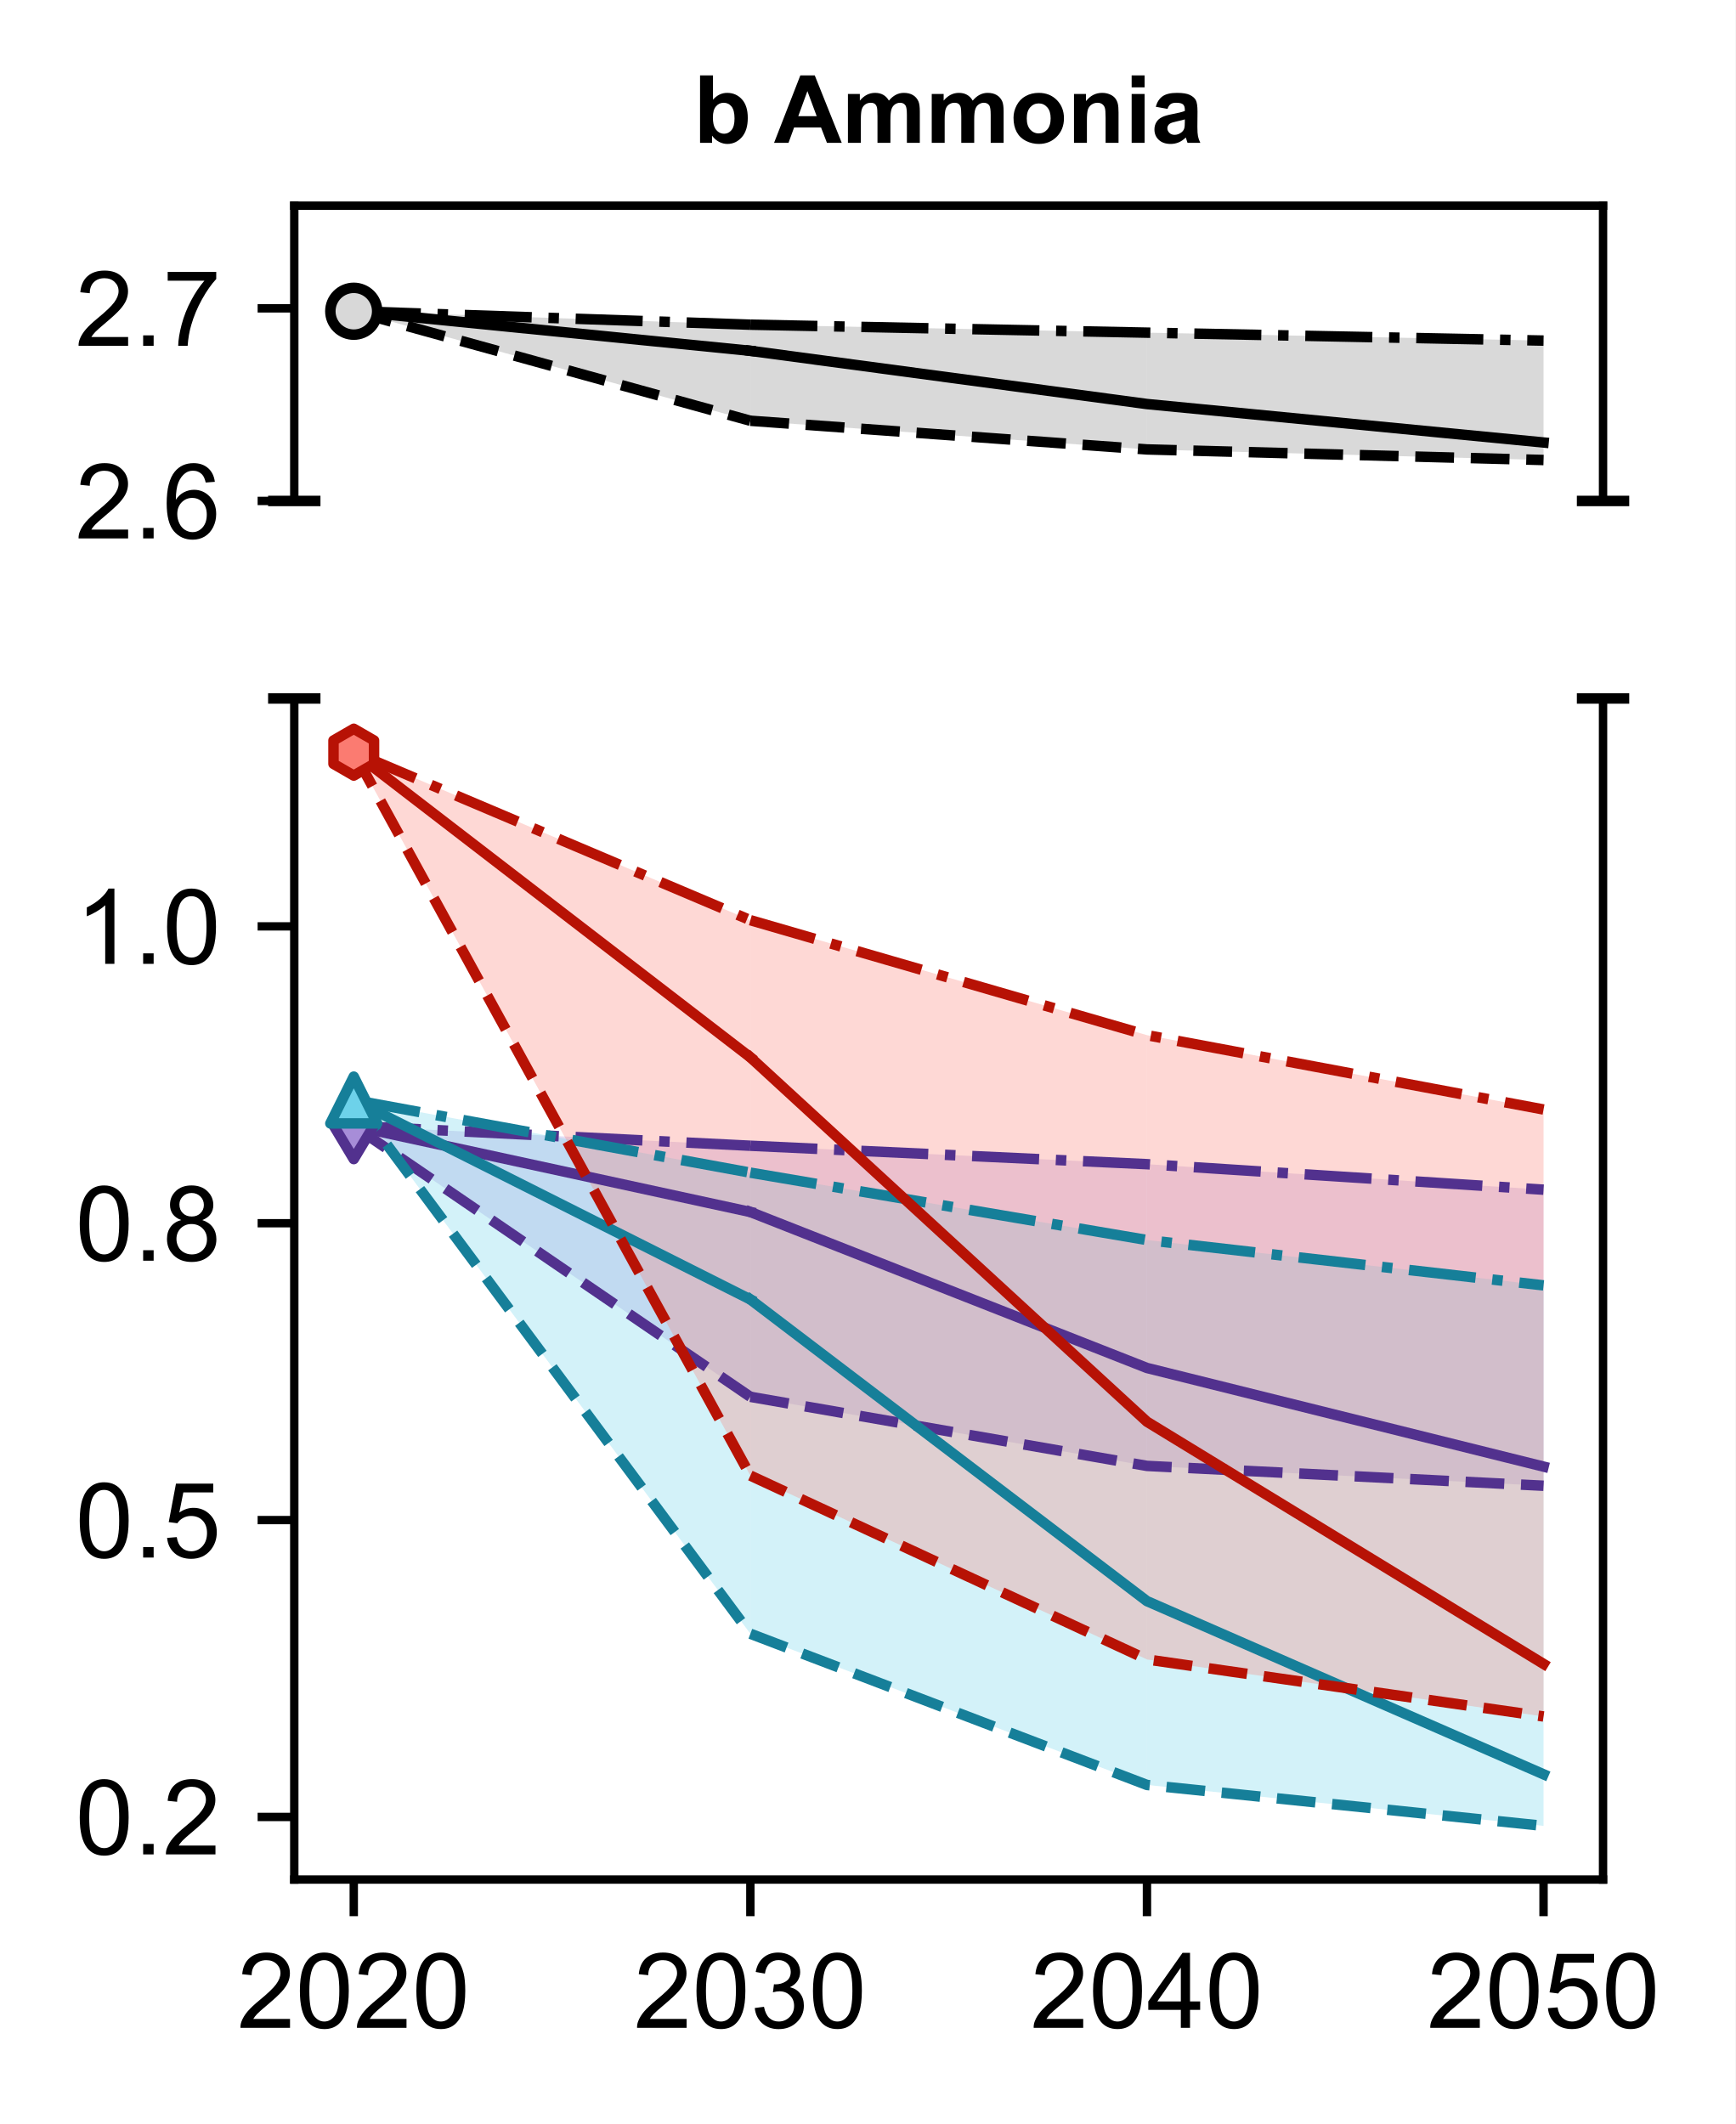
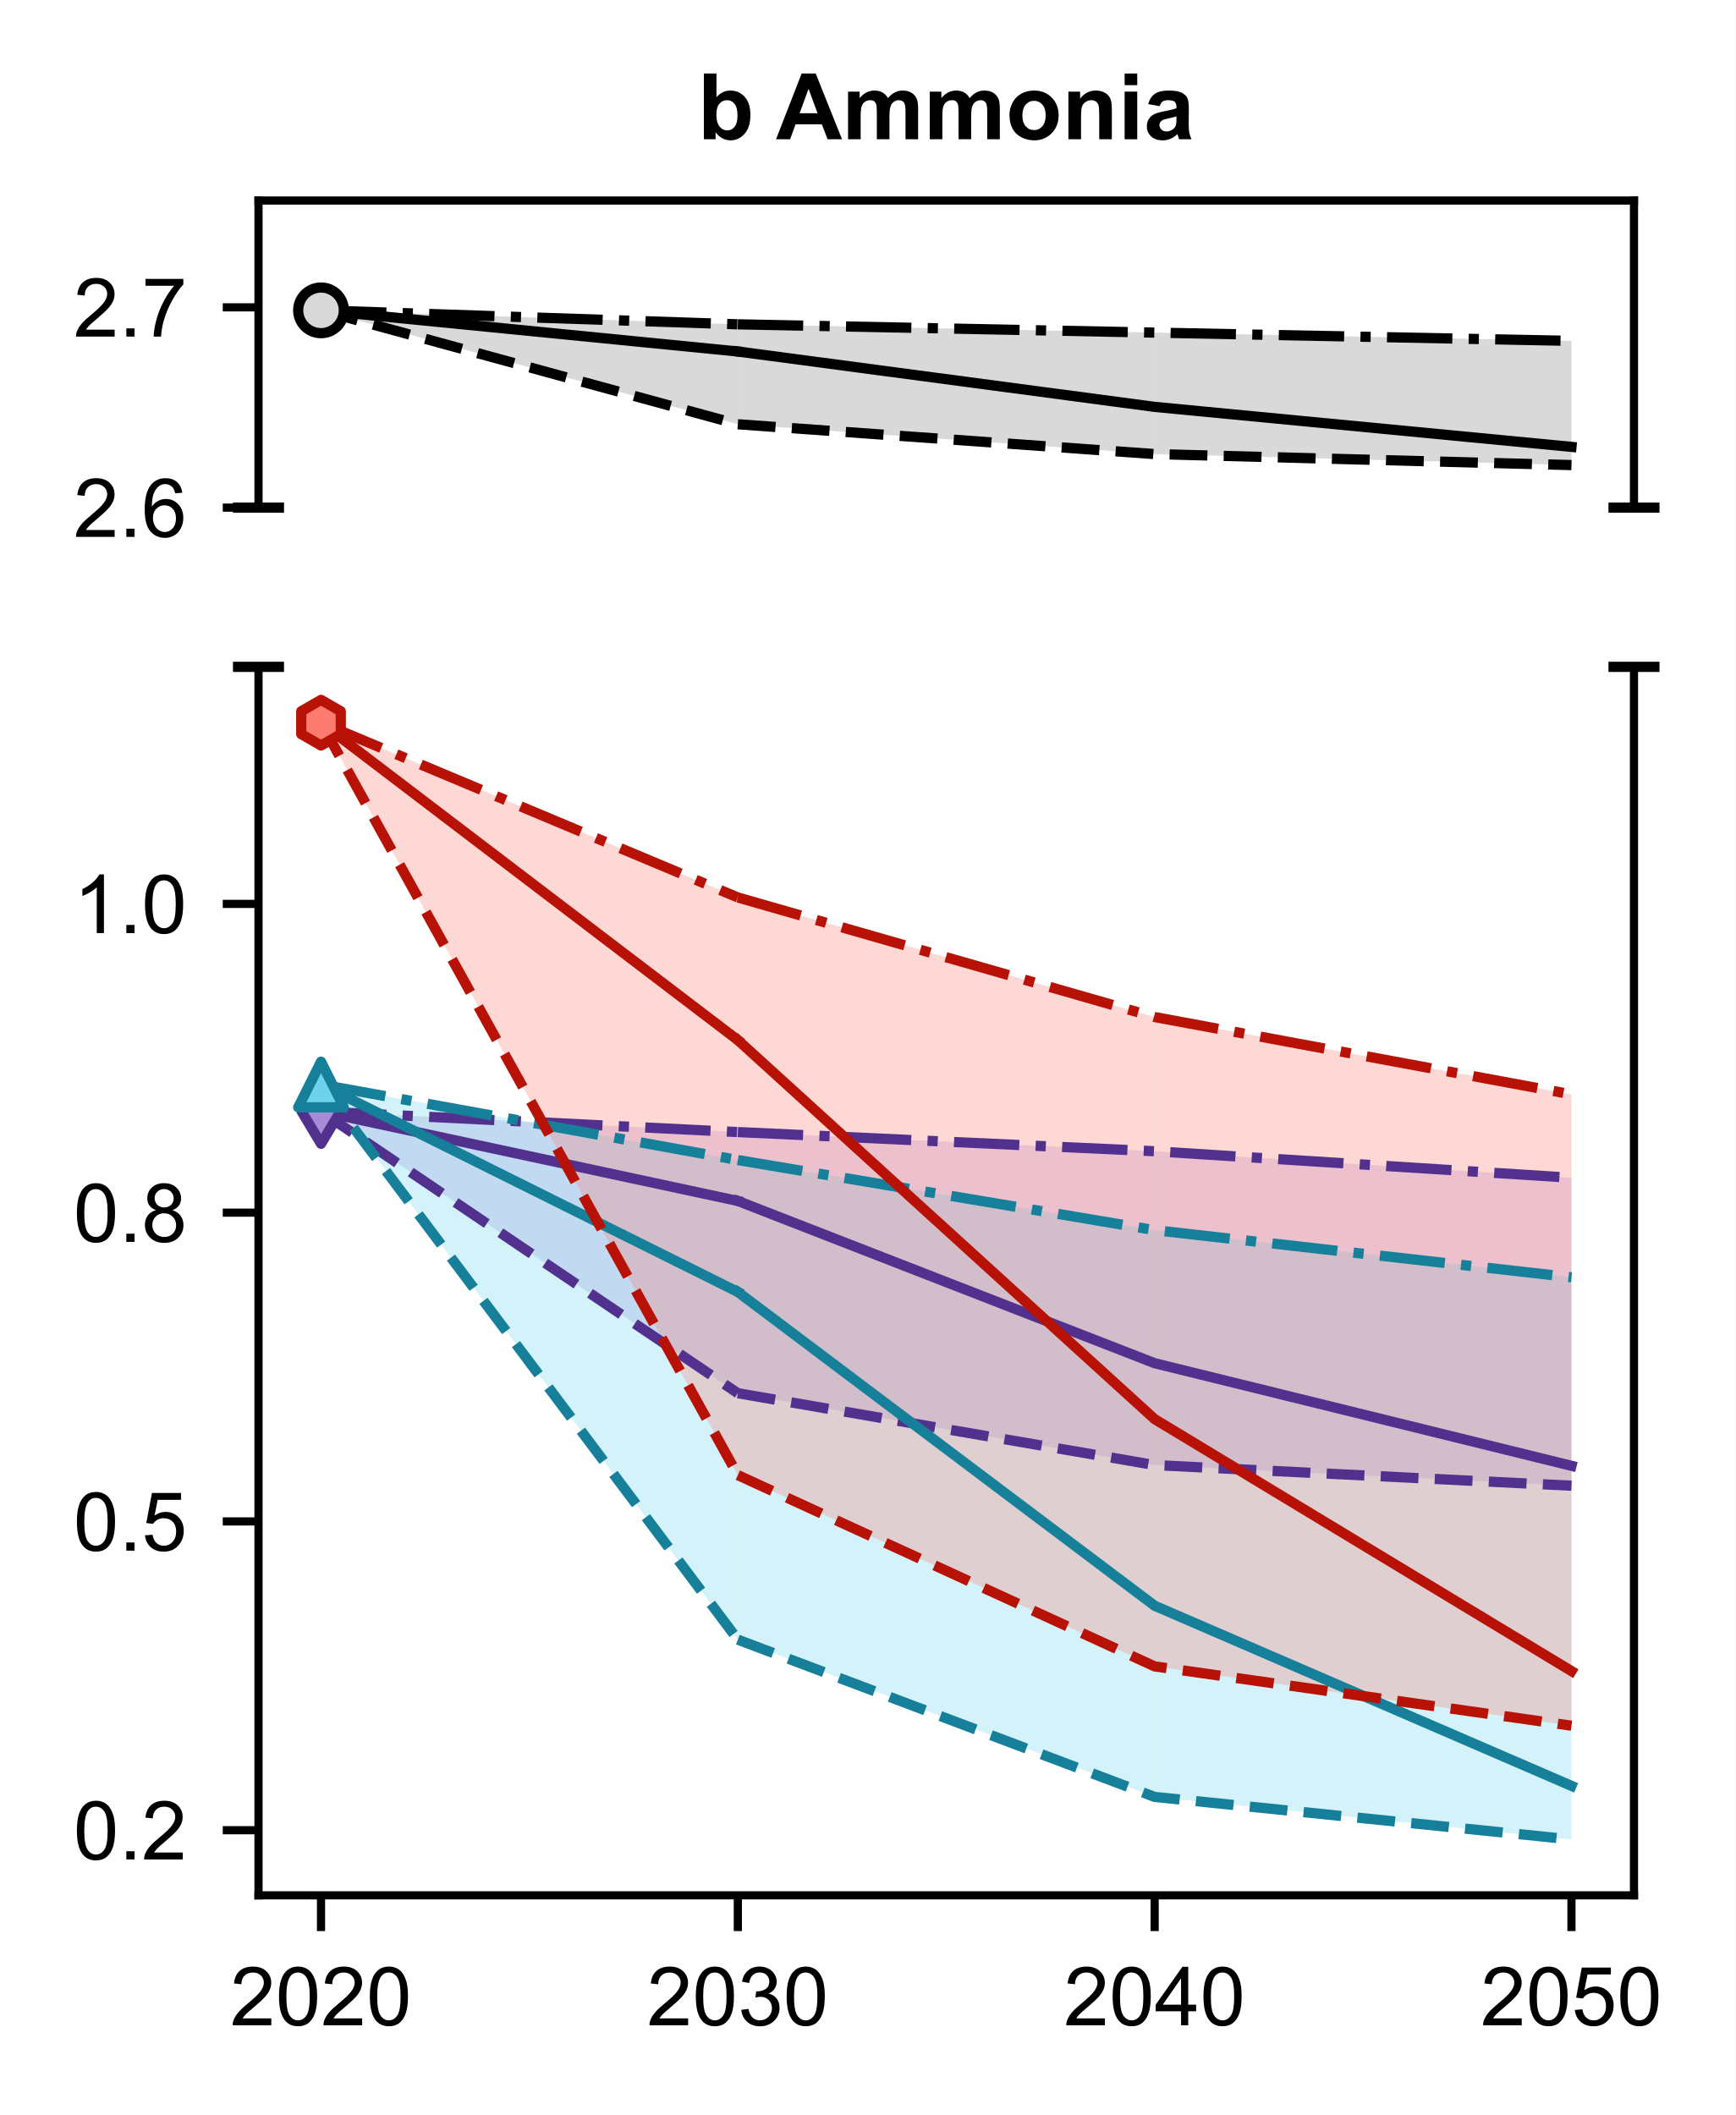
- <svg xmlns="http://www.w3.org/2000/svg" xmlns:xlink="http://www.w3.org/1999/xlink" width="165.712pt" height="202.847pt" viewBox="0 0 165.712 202.847" version="1.1">
+ <svg xmlns="http://www.w3.org/2000/svg" xmlns:xlink="http://www.w3.org/1999/xlink" width="170.023pt" height="207.167pt" viewBox="0 0 170.023 207.167" version="1.1">
  <defs>
    <style type="text/css">*{stroke-linejoin: round; stroke-linecap: butt}</style>
  </defs>
  <g id="figure_1">
    <g id="patch_1">
-       <path d="M -0 202.847  L 165.712 202.847  L 165.712 0  L -0 0  z " style="fill: #ffffff" />
+       <path d="M 0 207.167  L 170.023 207.167  L 170.023 0  L 0 0  z " style="fill: #ffffff" />
    </g>
    <g id="axes_1">
      <g id="patch_2">
-         <path d="M 28.1 47.841  L 153.071 47.841  L 153.071 19.642  L 28.1 19.642  z " style="fill: #ffffff" />
+         <path d="M 25.32 49.725  L 160.05 49.725  L 160.05 19.642  L 25.32 19.642  z " style="fill: #ffffff" />
      </g>
      <g id="patch_3">
-         <path d="M 33.78 29.725  L 71.65 40.184  L 71.65 31.008  z " clip-path="url(#p045607c7cb)" style="fill: #808080; opacity: 0.3" />
+         <path d="M 31.444 30.399  L 72.271 41.557  L 72.271 31.768  z " clip-path="url(#pe12cda9673)" style="fill: #808080; opacity: 0.3" />
      </g>
      <g id="patch_4">
-         <path d="M 71.65 40.184  L 109.52 42.921  L 109.52 31.769  L 71.65 31.008  z " clip-path="url(#p045607c7cb)" style="fill: #808080; opacity: 0.3" />
+         <path d="M 72.271 41.557  L 113.098 44.477  L 113.098 32.58  L 72.271 31.768  z " clip-path="url(#pe12cda9673)" style="fill: #808080; opacity: 0.3" />
      </g>
      <g id="patch_5">
-         <path d="M 109.52 42.921  L 147.39 43.932  L 147.39 32.527  L 109.52 31.769  z " clip-path="url(#p045607c7cb)" style="fill: #808080; opacity: 0.3" />
+         <path d="M 113.098 44.477  L 153.926 45.555  L 153.926 33.388  L 113.098 32.58  z " clip-path="url(#pe12cda9673)" style="fill: #808080; opacity: 0.3" />
      </g>
      <g id="line2d_1">
-         <path d="M 33.78 29.725  L 71.65 33.504  " clip-path="url(#p045607c7cb)" style="fill: none; stroke: #000000; stroke-linecap: square" />
+         <path d="M 31.444 30.399  L 72.271 34.43  " clip-path="url(#pe12cda9673)" style="fill: none; stroke: #000000; stroke-linecap: square" />
      </g>
      <g id="line2d_2">
-         <path d="M 71.65 33.504  L 109.52 38.587  L 147.39 42.26  " clip-path="url(#p045607c7cb)" style="fill: none; stroke: #000000; stroke-linecap: square" />
+         <path d="M 72.271 34.43  L 113.098 39.854  L 153.926 43.772  " clip-path="url(#pe12cda9673)" style="fill: none; stroke: #000000; stroke-linecap: square" />
      </g>
      <g id="line2d_3">
-         <path d="M 33.78 29.725  L 71.65 40.184  " clip-path="url(#p045607c7cb)" style="fill: none; stroke-dasharray: 3.7,1.6; stroke-dashoffset: 0; stroke: #000000" />
+         <path d="M 31.444 30.399  L 72.271 41.557  " clip-path="url(#pe12cda9673)" style="fill: none; stroke-dasharray: 3.7,1.6; stroke-dashoffset: 0; stroke: #000000" />
      </g>
      <g id="line2d_4">
-         <path d="M 71.65 40.184  L 109.52 42.921  L 147.39 43.932  " clip-path="url(#p045607c7cb)" style="fill: none; stroke-dasharray: 3.7,1.6; stroke-dashoffset: 0; stroke: #000000" />
+         <path d="M 72.271 41.557  L 113.098 44.477  L 153.926 45.555  " clip-path="url(#pe12cda9673)" style="fill: none; stroke-dasharray: 3.7,1.6; stroke-dashoffset: 0; stroke: #000000" />
      </g>
      <g id="line2d_5">
-         <path d="M 33.78 29.725  L 71.65 31.008  " clip-path="url(#p045607c7cb)" style="fill: none; stroke-dasharray: 6.4,1.6,1,1.6; stroke-dashoffset: 0; stroke: #000000" />
+         <path d="M 31.444 30.399  L 72.271 31.768  " clip-path="url(#pe12cda9673)" style="fill: none; stroke-dasharray: 6.4,1.6,1,1.6; stroke-dashoffset: 0; stroke: #000000" />
      </g>
      <g id="line2d_6">
-         <path d="M 71.65 31.008  L 109.52 31.769  L 147.39 32.527  " clip-path="url(#p045607c7cb)" style="fill: none; stroke-dasharray: 6.4,1.6,1,1.6; stroke-dashoffset: 0; stroke: #000000" />
+         <path d="M 72.271 31.768  L 113.098 32.58  L 153.926 33.388  " clip-path="url(#pe12cda9673)" style="fill: none; stroke-dasharray: 6.4,1.6,1,1.6; stroke-dashoffset: 0; stroke: #000000" />
      </g>
      <g id="matplotlib.axis_1">
        <g id="xtick_1" />
        <g id="xtick_2" />
        <g id="xtick_3" />
        <g id="xtick_4" />
      </g>
      <g id="matplotlib.axis_2">
        <g id="ytick_1">
          <g id="line2d_7">
            <defs>
-               <path id="m4487a059a5" d="M 0 0  L -3.5 0  " style="stroke: #000000; stroke-width: 0.8" />
+               <path id="m5ddba8eadb" d="M 0 0  L -3.5 0  " style="stroke: #000000; stroke-width: 0.8" />
            </defs>
            <g>
-               <use xlink:href="#m4487a059a5" x="28.1" y="47.841" style="stroke: #000000; stroke-width: 0.8" />
+               <use xlink:href="#m5ddba8eadb" x="25.32" y="49.725" style="stroke: #000000; stroke-width: 0.8" />
            </g>
          </g>
          <g id="text_1">
-             <g transform="translate(7.2 51.41964) scale(0.1 -0.1)">
+             <g transform="translate(7.2 52.58833) scale(0.08 -0.08)">
              <defs>
                <path id="ArialMT-32" d="M 3222 541  L 3222 0  L 194 0  Q 188 203 259 391  Q 375 700 629 1000  Q 884 1300 1366 1694  Q 2113 2306 2375 2664  Q 2638 3022 2638 3341  Q 2638 3675 2398 3904  Q 2159 4134 1775 4134  Q 1369 4134 1125 3890  Q 881 3647 878 3216  L 300 3275  Q 359 3922 746 4261  Q 1134 4600 1788 4600  Q 2447 4600 2831 4234  Q 3216 3869 3216 3328  Q 3216 3053 3103 2787  Q 2991 2522 2730 2228  Q 2469 1934 1863 1422  Q 1356 997 1212 845  Q 1069 694 975 541  L 3222 541  z " transform="scale(0.015625)" />
                <path id="ArialMT-2e" d="M 581 0  L 581 641  L 1222 641  L 1222 0  L 581 0  z " transform="scale(0.015625)" />
                <path id="ArialMT-36" d="M 3184 3459  L 2625 3416  Q 2550 3747 2413 3897  Q 2184 4138 1850 4138  Q 1581 4138 1378 3988  Q 1113 3794 959 3422  Q 806 3050 800 2363  Q 1003 2672 1297 2822  Q 1591 2972 1913 2972  Q 2475 2972 2870 2558  Q 3266 2144 3266 1488  Q 3266 1056 3080 686  Q 2894 316 2569 119  Q 2244 -78 1831 -78  Q 1128 -78 684 439  Q 241 956 241 2144  Q 241 3472 731 4075  Q 1159 4600 1884 4600  Q 2425 4600 2770 4297  Q 3116 3994 3184 3459  z M 888 1484  Q 888 1194 1011 928  Q 1134 663 1356 523  Q 1578 384 1822 384  Q 2178 384 2434 671  Q 2691 959 2691 1453  Q 2691 1928 2437 2201  Q 2184 2475 1800 2475  Q 1419 2475 1153 2201  Q 888 1928 888 1484  z " transform="scale(0.015625)" />
              </defs>
              <use xlink:href="#ArialMT-32" />
              <use xlink:href="#ArialMT-2e" x="55.615" />
              <use xlink:href="#ArialMT-36" x="83.398" />
            </g>
          </g>
        </g>
        <g id="ytick_2">
          <g id="line2d_8">
            <g>
-               <use xlink:href="#m4487a059a5" x="28.1" y="29.45" style="stroke: #000000; stroke-width: 0.8" />
+               <use xlink:href="#m5ddba8eadb" x="25.32" y="30.106" style="stroke: #000000; stroke-width: 0.8" />
            </g>
          </g>
          <g id="text_2">
-             <g transform="translate(7.2 33.02918) scale(0.1 -0.1)">
+             <g transform="translate(7.2 32.96887) scale(0.08 -0.08)">
              <defs>
                <path id="ArialMT-37" d="M 303 3981  L 303 4522  L 3269 4522  L 3269 4084  Q 2831 3619 2401 2847  Q 1972 2075 1738 1259  Q 1569 684 1522 0  L 944 0  Q 953 541 1156 1306  Q 1359 2072 1739 2783  Q 2119 3494 2547 3981  L 303 3981  z " transform="scale(0.015625)" />
              </defs>
              <use xlink:href="#ArialMT-32" />
              <use xlink:href="#ArialMT-2e" x="55.615" />
              <use xlink:href="#ArialMT-37" x="83.398" />
            </g>
          </g>
        </g>
      </g>
      <g id="PathCollection_1">
        <defs>
-           <path id="m530a1cfcfd" d="M 0 2.236  C 0.593 2.236 1.162 2 1.581 1.581  C 2 1.162 2.236 0.593 2.236 0  C 2.236 -0.593 2 -1.162 1.581 -1.581  C 1.162 -2 0.593 -2.236 0 -2.236  C -0.593 -2.236 -1.162 -2 -1.581 -1.581  C -2 -1.162 -2.236 -0.593 -2.236 0  C -2.236 0.593 -2 1.162 -1.581 1.581  C -1.162 2 -0.593 2.236 0 2.236  z " style="stroke: #000000" />
+           <path id="m670838a744" d="M 0 2.236  C 0.593 2.236 1.162 2 1.581 1.581  C 2 1.162 2.236 0.593 2.236 0  C 2.236 -0.593 2 -1.162 1.581 -1.581  C 1.162 -2 0.593 -2.236 0 -2.236  C -0.593 -2.236 -1.162 -2 -1.581 -1.581  C -2 -1.162 -2.236 -0.593 -2.236 0  C -2.236 0.593 -2 1.162 -1.581 1.581  C -1.162 2 -0.593 2.236 0 2.236  z " style="stroke: #000000" />
        </defs>
-         <g clip-path="url(#p045607c7cb)">
-           <use xlink:href="#m530a1cfcfd" x="33.78" y="29.725" style="fill: #d8d8d8; stroke: #000000" />
+         <g clip-path="url(#pe12cda9673)">
+           <use xlink:href="#m670838a744" x="31.444" y="30.399" style="fill: #d8d8d8; stroke: #000000" />
        </g>
      </g>
      <g id="line2d_9">
        <defs>
-           <path id="m8d8739bfde" d="M -2.5 0  L 2.5 0  " style="stroke: #000000" />
+           <path id="mc327a02340" d="M -2.5 0  L 2.5 0  " style="stroke: #000000" />
        </defs>
        <g>
-           <use xlink:href="#m8d8739bfde" x="28.1" y="47.841" style="stroke: #000000" />
-           <use xlink:href="#m8d8739bfde" x="153.071" y="47.841" style="stroke: #000000" />
+           <use xlink:href="#mc327a02340" x="25.32" y="49.725" style="stroke: #000000" />
+           <use xlink:href="#mc327a02340" x="160.05" y="49.725" style="stroke: #000000" />
        </g>
      </g>
      <g id="patch_6">
-         <path d="M 28.1 47.841  L 28.1 19.642  " style="fill: none; stroke: #000000; stroke-width: 0.8; stroke-linejoin: miter; stroke-linecap: square" />
+         <path d="M 25.32 49.725  L 25.32 19.642  " style="fill: none; stroke: #000000; stroke-width: 0.8; stroke-linejoin: miter; stroke-linecap: square" />
      </g>
      <g id="patch_7">
-         <path d="M 153.071 47.841  L 153.071 19.642  " style="fill: none; stroke: #000000; stroke-width: 0.8; stroke-linejoin: miter; stroke-linecap: square" />
+         <path d="M 160.05 49.725  L 160.05 19.642  " style="fill: none; stroke: #000000; stroke-width: 0.8; stroke-linejoin: miter; stroke-linecap: square" />
      </g>
      <g id="patch_8">
-         <path d="M 28.1 19.642  L 153.071 19.642  " style="fill: none; stroke: #000000; stroke-width: 0.8; stroke-linejoin: miter; stroke-linecap: square" />
+         <path d="M 25.32 19.642  L 160.05 19.642  " style="fill: none; stroke: #000000; stroke-width: 0.8; stroke-linejoin: miter; stroke-linecap: square" />
      </g>
      <g id="text_3">
-         <g transform="translate(66.2531 13.64203) scale(0.09 -0.09)">
+         <g transform="translate(68.35252 13.64203) scale(0.09 -0.09)">
          <defs>
            <path id="Arial-BoldMT-62" d="M 422 0  L 422 4581  L 1300 4581  L 1300 2931  Q 1706 3394 2263 3394  Q 2869 3394 3266 2955  Q 3663 2516 3663 1694  Q 3663 844 3258 384  Q 2853 -75 2275 -75  Q 1991 -75 1714 67  Q 1438 209 1238 488  L 1238 0  L 422 0  z M 1294 1731  Q 1294 1216 1456 969  Q 1684 619 2063 619  Q 2353 619 2558 867  Q 2763 1116 2763 1650  Q 2763 2219 2556 2470  Q 2350 2722 2028 2722  Q 1713 2722 1503 2476  Q 1294 2231 1294 1731  z " transform="scale(0.015625)" />
            <path id="Arial-BoldMT-20" transform="scale(0.015625)" />
            <path id="Arial-BoldMT-41" d="M 4597 0  L 3591 0  L 3191 1041  L 1359 1041  L 981 0  L 0 0  L 1784 4581  L 2763 4581  L 4597 0  z M 2894 1813  L 2263 3513  L 1644 1813  L 2894 1813  z " transform="scale(0.015625)" />
            <path id="Arial-BoldMT-6d" d="M 394 3319  L 1203 3319  L 1203 2866  Q 1638 3394 2238 3394  Q 2556 3394 2790 3262  Q 3025 3131 3175 2866  Q 3394 3131 3647 3262  Q 3900 3394 4188 3394  Q 4553 3394 4806 3245  Q 5059 3097 5184 2809  Q 5275 2597 5275 2122  L 5275 0  L 4397 0  L 4397 1897  Q 4397 2391 4306 2534  Q 4184 2722 3931 2722  Q 3747 2722 3584 2609  Q 3422 2497 3350 2280  Q 3278 2063 3278 1594  L 3278 0  L 2400 0  L 2400 1819  Q 2400 2303 2353 2443  Q 2306 2584 2207 2653  Q 2109 2722 1941 2722  Q 1738 2722 1575 2612  Q 1413 2503 1342 2297  Q 1272 2091 1272 1613  L 1272 0  L 394 0  L 394 3319  z " transform="scale(0.015625)" />
            <path id="Arial-BoldMT-6f" d="M 256 1706  Q 256 2144 472 2553  Q 688 2963 1083 3178  Q 1478 3394 1966 3394  Q 2719 3394 3200 2905  Q 3681 2416 3681 1669  Q 3681 916 3195 420  Q 2709 -75 1972 -75  Q 1516 -75 1102 131  Q 688 338 472 736  Q 256 1134 256 1706  z M 1156 1659  Q 1156 1166 1390 903  Q 1625 641 1969 641  Q 2313 641 2545 903  Q 2778 1166 2778 1666  Q 2778 2153 2545 2415  Q 2313 2678 1969 2678  Q 1625 2678 1390 2415  Q 1156 2153 1156 1659  z " transform="scale(0.015625)" />
            <path id="Arial-BoldMT-6e" d="M 3478 0  L 2600 0  L 2600 1694  Q 2600 2231 2544 2389  Q 2488 2547 2361 2634  Q 2234 2722 2056 2722  Q 1828 2722 1647 2597  Q 1466 2472 1398 2265  Q 1331 2059 1331 1503  L 1331 0  L 453 0  L 453 3319  L 1269 3319  L 1269 2831  Q 1703 3394 2363 3394  Q 2653 3394 2893 3289  Q 3134 3184 3257 3021  Q 3381 2859 3429 2653  Q 3478 2447 3478 2063  L 3478 0  z " transform="scale(0.015625)" />
            <path id="Arial-BoldMT-69" d="M 459 3769  L 459 4581  L 1338 4581  L 1338 3769  L 459 3769  z M 459 0  L 459 3319  L 1338 3319  L 1338 0  L 459 0  z " transform="scale(0.015625)" />
            <path id="Arial-BoldMT-61" d="M 1116 2306  L 319 2450  Q 453 2931 781 3162  Q 1109 3394 1756 3394  Q 2344 3394 2631 3255  Q 2919 3116 3036 2902  Q 3153 2688 3153 2116  L 3144 1091  Q 3144 653 3186 445  Q 3228 238 3344 0  L 2475 0  Q 2441 88 2391 259  Q 2369 338 2359 363  Q 2134 144 1878 34  Q 1622 -75 1331 -75  Q 819 -75 523 203  Q 228 481 228 906  Q 228 1188 362 1408  Q 497 1628 739 1745  Q 981 1863 1438 1950  Q 2053 2066 2291 2166  L 2291 2253  Q 2291 2506 2166 2614  Q 2041 2722 1694 2722  Q 1459 2722 1328 2630  Q 1197 2538 1116 2306  z M 2291 1594  Q 2122 1538 1756 1459  Q 1391 1381 1278 1306  Q 1106 1184 1106 997  Q 1106 813 1243 678  Q 1381 544 1594 544  Q 1831 544 2047 700  Q 2206 819 2256 991  Q 2291 1103 2291 1419  L 2291 1594  z " transform="scale(0.015625)" />
          </defs>
          <use xlink:href="#Arial-BoldMT-62" />
          <use xlink:href="#Arial-BoldMT-20" x="61.084" />
          <use xlink:href="#Arial-BoldMT-41" x="85.117" />
          <use xlink:href="#Arial-BoldMT-6d" x="157.334" />
          <use xlink:href="#Arial-BoldMT-6d" x="246.25" />
          <use xlink:href="#Arial-BoldMT-6f" x="335.166" />
          <use xlink:href="#Arial-BoldMT-6e" x="396.25" />
          <use xlink:href="#Arial-BoldMT-69" x="457.334" />
          <use xlink:href="#Arial-BoldMT-61" x="485.117" />
        </g>
      </g>
    </g>
    <g id="axes_2">
      <g id="patch_9">
-         <path d="M 28.1 179.502  L 153.071 179.502  L 153.071 66.707  L 28.1 66.707  z " style="fill: #ffffff" />
+         <path d="M 25.32 185.651  L 160.05 185.651  L 160.05 65.318  L 25.32 65.318  z " style="fill: #ffffff" />
      </g>
      <g id="patch_10">
-         <path d="M 33.78 107.535  L 71.65 133.4  L 71.65 109.421  z " clip-path="url(#p6003deb133)" style="fill: #a78dd8; opacity: 0.3" />
+         <path d="M 31.444 108.875  L 72.271 136.468  L 72.271 110.887  z " clip-path="url(#p024902ea13)" style="fill: #a78dd8; opacity: 0.3" />
      </g>
      <g id="patch_11">
-         <path d="M 71.65 133.4  L 109.52 139.997  L 109.52 111.182  L 71.65 109.421  z " clip-path="url(#p6003deb133)" style="fill: #a78dd8; opacity: 0.3" />
+         <path d="M 72.271 136.468  L 113.098 143.506  L 113.098 112.766  L 72.271 110.887  z " clip-path="url(#p024902ea13)" style="fill: #a78dd8; opacity: 0.3" />
      </g>
      <g id="patch_12">
-         <path d="M 109.52 139.997  L 147.39 141.892  L 147.39 113.617  L 109.52 111.182  z " clip-path="url(#p6003deb133)" style="fill: #a78dd8; opacity: 0.3" />
+         <path d="M 113.098 143.506  L 153.926 145.527  L 153.926 115.364  L 113.098 112.766  z " clip-path="url(#p024902ea13)" style="fill: #a78dd8; opacity: 0.3" />
      </g>
      <g id="patch_13">
-         <path d="M 33.78 105.055  L 71.65 156.027  L 71.65 111.991  z " clip-path="url(#p6003deb133)" style="fill: #6dd2ea; opacity: 0.3" />
+         <path d="M 31.444 106.229  L 72.271 160.607  L 72.271 113.628  z " clip-path="url(#p024902ea13)" style="fill: #6dd2ea; opacity: 0.3" />
      </g>
      <g id="patch_14">
-         <path d="M 71.65 156.027  L 109.52 170.466  L 109.52 118.426  L 71.65 111.991  z " clip-path="url(#p6003deb133)" style="fill: #6dd2ea; opacity: 0.3" />
+         <path d="M 72.271 160.607  L 113.098 176.011  L 113.098 120.494  L 72.271 113.628  z " clip-path="url(#p024902ea13)" style="fill: #6dd2ea; opacity: 0.3" />
      </g>
      <g id="patch_15">
-         <path d="M 109.52 170.466  L 147.39 174.375  L 147.39 122.757  L 109.52 118.426  z " clip-path="url(#p6003deb133)" style="fill: #6dd2ea; opacity: 0.3" />
+         <path d="M 113.098 176.011  L 153.926 180.181  L 153.926 125.114  L 113.098 120.494  z " clip-path="url(#p024902ea13)" style="fill: #6dd2ea; opacity: 0.3" />
      </g>
      <g id="patch_16">
-         <path d="M 33.78 71.834  L 71.65 140.922  L 71.65 87.881  z " clip-path="url(#p6003deb133)" style="fill: #fb7b71; opacity: 0.3" />
+         <path d="M 31.444 70.788  L 72.271 144.492  L 72.271 87.907  z " clip-path="url(#p024902ea13)" style="fill: #fb7b71; opacity: 0.3" />
      </g>
      <g id="patch_17">
-         <path d="M 71.65 140.922  L 109.52 158.481  L 109.52 98.86  L 71.65 87.881  z " clip-path="url(#p6003deb133)" style="fill: #fb7b71; opacity: 0.3" />
+         <path d="M 72.271 144.492  L 113.098 163.225  L 113.098 99.62  L 72.271 87.907  z " clip-path="url(#p024902ea13)" style="fill: #fb7b71; opacity: 0.3" />
      </g>
      <g id="patch_18">
-         <path d="M 109.52 158.481  L 147.39 163.928  L 147.39 105.959  L 109.52 98.86  z " clip-path="url(#p6003deb133)" style="fill: #fb7b71; opacity: 0.3" />
+         <path d="M 113.098 163.225  L 153.926 169.036  L 153.926 107.194  L 113.098 99.62  z " clip-path="url(#p024902ea13)" style="fill: #fb7b71; opacity: 0.3" />
      </g>
      <g id="line2d_10">
-         <path d="M 33.78 107.535  L 71.65 115.749  " clip-path="url(#p6003deb133)" style="fill: none; stroke: #52318e; stroke-linecap: square" />
+         <path d="M 31.444 108.875  L 72.271 117.637  " clip-path="url(#p024902ea13)" style="fill: none; stroke: #52318e; stroke-linecap: square" />
      </g>
      <g id="line2d_11">
-         <path d="M 71.65 115.749  L 109.52 130.645  L 147.39 140.065  " clip-path="url(#p6003deb133)" style="fill: none; stroke: #52318e; stroke-linecap: square" />
+         <path d="M 72.271 117.637  L 113.098 133.529  L 153.926 143.578  " clip-path="url(#p024902ea13)" style="fill: none; stroke: #52318e; stroke-linecap: square" />
      </g>
      <g id="line2d_12">
-         <path d="M 33.78 107.535  L 71.65 133.4  " clip-path="url(#p6003deb133)" style="fill: none; stroke-dasharray: 3.7,1.6; stroke-dashoffset: 0; stroke: #52318e" />
+         <path d="M 31.444 108.875  L 72.271 136.468  " clip-path="url(#p024902ea13)" style="fill: none; stroke-dasharray: 3.7,1.6; stroke-dashoffset: 0; stroke: #52318e" />
      </g>
      <g id="line2d_13">
-         <path d="M 71.65 133.4  L 109.52 139.997  L 147.39 141.892  " clip-path="url(#p6003deb133)" style="fill: none; stroke-dasharray: 3.7,1.6; stroke-dashoffset: 0; stroke: #52318e" />
+         <path d="M 72.271 136.468  L 113.098 143.506  L 153.926 145.527  " clip-path="url(#p024902ea13)" style="fill: none; stroke-dasharray: 3.7,1.6; stroke-dashoffset: 0; stroke: #52318e" />
      </g>
      <g id="line2d_14">
-         <path d="M 33.78 107.535  L 71.65 109.421  " clip-path="url(#p6003deb133)" style="fill: none; stroke-dasharray: 6.4,1.6,1,1.6; stroke-dashoffset: 0; stroke: #52318e" />
+         <path d="M 31.444 108.875  L 72.271 110.887  " clip-path="url(#p024902ea13)" style="fill: none; stroke-dasharray: 6.4,1.6,1,1.6; stroke-dashoffset: 0; stroke: #52318e" />
      </g>
      <g id="line2d_15">
-         <path d="M 71.65 109.421  L 109.52 111.182  L 147.39 113.617  " clip-path="url(#p6003deb133)" style="fill: none; stroke-dasharray: 6.4,1.6,1,1.6; stroke-dashoffset: 0; stroke: #52318e" />
+         <path d="M 72.271 110.887  L 113.098 112.766  L 153.926 115.364  " clip-path="url(#p024902ea13)" style="fill: none; stroke-dasharray: 6.4,1.6,1,1.6; stroke-dashoffset: 0; stroke: #52318e" />
      </g>
      <g id="line2d_16">
-         <path d="M 33.78 105.055  L 71.65 124.101  " clip-path="url(#p6003deb133)" style="fill: none; stroke: #167f99; stroke-linecap: square" />
+         <path d="M 31.444 106.229  L 72.271 126.548  " clip-path="url(#p024902ea13)" style="fill: none; stroke: #167f99; stroke-linecap: square" />
      </g>
      <g id="line2d_17">
-         <path d="M 71.65 124.101  L 109.52 152.912  L 147.39 169.45  " clip-path="url(#p6003deb133)" style="fill: none; stroke: #167f99; stroke-linecap: square" />
+         <path d="M 72.271 126.548  L 113.098 157.285  L 153.926 174.927  " clip-path="url(#p024902ea13)" style="fill: none; stroke: #167f99; stroke-linecap: square" />
      </g>
      <g id="line2d_18">
-         <path d="M 33.78 105.055  L 71.65 156.027  " clip-path="url(#p6003deb133)" style="fill: none; stroke-dasharray: 3.7,1.6; stroke-dashoffset: 0; stroke: #167f99" />
+         <path d="M 31.444 106.229  L 72.271 160.607  " clip-path="url(#p024902ea13)" style="fill: none; stroke-dasharray: 3.7,1.6; stroke-dashoffset: 0; stroke: #167f99" />
      </g>
      <g id="line2d_19">
-         <path d="M 71.65 156.027  L 109.52 170.466  L 147.39 174.375  " clip-path="url(#p6003deb133)" style="fill: none; stroke-dasharray: 3.7,1.6; stroke-dashoffset: 0; stroke: #167f99" />
+         <path d="M 72.271 160.607  L 113.098 176.011  L 153.926 180.181  " clip-path="url(#p024902ea13)" style="fill: none; stroke-dasharray: 3.7,1.6; stroke-dashoffset: 0; stroke: #167f99" />
      </g>
      <g id="line2d_20">
-         <path d="M 33.78 105.055  L 71.65 111.991  " clip-path="url(#p6003deb133)" style="fill: none; stroke-dasharray: 6.4,1.6,1,1.6; stroke-dashoffset: 0; stroke: #167f99" />
+         <path d="M 31.444 106.229  L 72.271 113.628  " clip-path="url(#p024902ea13)" style="fill: none; stroke-dasharray: 6.4,1.6,1,1.6; stroke-dashoffset: 0; stroke: #167f99" />
      </g>
      <g id="line2d_21">
-         <path d="M 71.65 111.991  L 109.52 118.426  L 147.39 122.757  " clip-path="url(#p6003deb133)" style="fill: none; stroke-dasharray: 6.4,1.6,1,1.6; stroke-dashoffset: 0; stroke: #167f99" />
+         <path d="M 72.271 113.628  L 113.098 120.494  L 153.926 125.114  " clip-path="url(#p024902ea13)" style="fill: none; stroke-dasharray: 6.4,1.6,1,1.6; stroke-dashoffset: 0; stroke: #167f99" />
      </g>
      <g id="line2d_22">
-         <path d="M 33.78 71.834  L 71.65 100.976  " clip-path="url(#p6003deb133)" style="fill: none; stroke: #b71205; stroke-linecap: square" />
+         <path d="M 31.444 70.788  L 72.271 101.878  " clip-path="url(#p024902ea13)" style="fill: none; stroke: #b71205; stroke-linecap: square" />
      </g>
      <g id="line2d_23">
-         <path d="M 71.65 100.976  L 109.52 135.777  L 147.39 158.911  " clip-path="url(#p6003deb133)" style="fill: none; stroke: #b71205; stroke-linecap: square" />
+         <path d="M 72.271 101.878  L 113.098 139.004  L 153.926 163.684  " clip-path="url(#p024902ea13)" style="fill: none; stroke: #b71205; stroke-linecap: square" />
      </g>
      <g id="line2d_24">
-         <path d="M 33.78 71.834  L 71.65 140.922  " clip-path="url(#p6003deb133)" style="fill: none; stroke-dasharray: 3.7,1.6; stroke-dashoffset: 0; stroke: #b71205" />
+         <path d="M 31.444 70.788  L 72.271 144.492  " clip-path="url(#p024902ea13)" style="fill: none; stroke-dasharray: 3.7,1.6; stroke-dashoffset: 0; stroke: #b71205" />
      </g>
      <g id="line2d_25">
-         <path d="M 71.65 140.922  L 109.52 158.481  L 147.39 163.928  " clip-path="url(#p6003deb133)" style="fill: none; stroke-dasharray: 3.7,1.6; stroke-dashoffset: 0; stroke: #b71205" />
+         <path d="M 72.271 144.492  L 113.098 163.225  L 153.926 169.036  " clip-path="url(#p024902ea13)" style="fill: none; stroke-dasharray: 3.7,1.6; stroke-dashoffset: 0; stroke: #b71205" />
      </g>
      <g id="line2d_26">
-         <path d="M 33.78 71.834  L 71.65 87.881  " clip-path="url(#p6003deb133)" style="fill: none; stroke-dasharray: 6.4,1.6,1,1.6; stroke-dashoffset: 0; stroke: #b71205" />
+         <path d="M 31.444 70.788  L 72.271 87.907  " clip-path="url(#p024902ea13)" style="fill: none; stroke-dasharray: 6.4,1.6,1,1.6; stroke-dashoffset: 0; stroke: #b71205" />
      </g>
      <g id="line2d_27">
-         <path d="M 71.65 87.881  L 109.52 98.86  L 147.39 105.959  " clip-path="url(#p6003deb133)" style="fill: none; stroke-dasharray: 6.4,1.6,1,1.6; stroke-dashoffset: 0; stroke: #b71205" />
+         <path d="M 72.271 87.907  L 113.098 99.62  L 153.926 107.194  " clip-path="url(#p024902ea13)" style="fill: none; stroke-dasharray: 6.4,1.6,1,1.6; stroke-dashoffset: 0; stroke: #b71205" />
      </g>
      <g id="matplotlib.axis_3">
        <g id="xtick_5">
          <g id="line2d_28">
            <defs>
-               <path id="m8a6e723d25" d="M 0 0  L 0 3.5  " style="stroke: #000000; stroke-width: 0.8" />
+               <path id="m582b1db4b9" d="M 0 0  L 0 3.5  " style="stroke: #000000; stroke-width: 0.8" />
            </defs>
            <g>
-               <use xlink:href="#m8a6e723d25" x="33.78" y="179.502" style="stroke: #000000; stroke-width: 0.8" />
+               <use xlink:href="#m582b1db4b9" x="31.444" y="185.651" style="stroke: #000000; stroke-width: 0.8" />
            </g>
          </g>
          <g id="text_4">
-             <g transform="translate(22.65862 193.6598) scale(0.1 -0.1)">
+             <g transform="translate(22.54658 198.3773) scale(0.08 -0.08)">
              <defs>
                <path id="ArialMT-30" d="M 266 2259  Q 266 3072 433 3567  Q 600 4063 929 4331  Q 1259 4600 1759 4600  Q 2128 4600 2406 4451  Q 2684 4303 2865 4023  Q 3047 3744 3150 3342  Q 3253 2941 3253 2259  Q 3253 1453 3087 958  Q 2922 463 2592 192  Q 2263 -78 1759 -78  Q 1097 -78 719 397  Q 266 969 266 2259  z M 844 2259  Q 844 1131 1108 757  Q 1372 384 1759 384  Q 2147 384 2411 759  Q 2675 1134 2675 2259  Q 2675 3391 2411 3762  Q 2147 4134 1753 4134  Q 1366 4134 1134 3806  Q 844 3388 844 2259  z " transform="scale(0.015625)" />
              </defs>
              <use xlink:href="#ArialMT-32" />
              <use xlink:href="#ArialMT-30" x="55.615" />
              <use xlink:href="#ArialMT-32" x="111.23" />
              <use xlink:href="#ArialMT-30" x="166.846" />
            </g>
          </g>
        </g>
        <g id="xtick_6">
          <g id="line2d_29">
            <g>
-               <use xlink:href="#m8a6e723d25" x="71.65" y="179.502" style="stroke: #000000; stroke-width: 0.8" />
+               <use xlink:href="#m582b1db4b9" x="72.271" y="185.651" style="stroke: #000000; stroke-width: 0.8" />
            </g>
          </g>
          <g id="text_5">
-             <g transform="translate(60.52859 193.6598) scale(0.1 -0.1)">
+             <g transform="translate(63.37377 198.3773) scale(0.08 -0.08)">
              <defs>
                <path id="ArialMT-33" d="M 269 1209  L 831 1284  Q 928 806 1161 595  Q 1394 384 1728 384  Q 2125 384 2398 659  Q 2672 934 2672 1341  Q 2672 1728 2419 1979  Q 2166 2231 1775 2231  Q 1616 2231 1378 2169  L 1441 2663  Q 1497 2656 1531 2656  Q 1891 2656 2178 2843  Q 2466 3031 2466 3422  Q 2466 3731 2256 3934  Q 2047 4138 1716 4138  Q 1388 4138 1169 3931  Q 950 3725 888 3313  L 325 3413  Q 428 3978 793 4289  Q 1159 4600 1703 4600  Q 2078 4600 2393 4439  Q 2709 4278 2876 4000  Q 3044 3722 3044 3409  Q 3044 3113 2884 2869  Q 2725 2625 2413 2481  Q 2819 2388 3044 2092  Q 3269 1797 3269 1353  Q 3269 753 2831 336  Q 2394 -81 1725 -81  Q 1122 -81 723 278  Q 325 638 269 1209  z " transform="scale(0.015625)" />
              </defs>
              <use xlink:href="#ArialMT-32" />
              <use xlink:href="#ArialMT-30" x="55.615" />
              <use xlink:href="#ArialMT-33" x="111.23" />
              <use xlink:href="#ArialMT-30" x="166.846" />
            </g>
          </g>
        </g>
        <g id="xtick_7">
          <g id="line2d_30">
            <g>
-               <use xlink:href="#m8a6e723d25" x="109.52" y="179.502" style="stroke: #000000; stroke-width: 0.8" />
+               <use xlink:href="#m582b1db4b9" x="113.098" y="185.651" style="stroke: #000000; stroke-width: 0.8" />
            </g>
          </g>
          <g id="text_6">
-             <g transform="translate(98.39856 193.6598) scale(0.1 -0.1)">
+             <g transform="translate(104.201 198.3773) scale(0.08 -0.08)">
              <defs>
                <path id="ArialMT-34" d="M 2069 0  L 2069 1097  L 81 1097  L 81 1613  L 2172 4581  L 2631 4581  L 2631 1613  L 3250 1613  L 3250 1097  L 2631 1097  L 2631 0  L 2069 0  z M 2069 1613  L 2069 3678  L 634 1613  L 2069 1613  z " transform="scale(0.015625)" />
              </defs>
              <use xlink:href="#ArialMT-32" />
              <use xlink:href="#ArialMT-30" x="55.615" />
              <use xlink:href="#ArialMT-34" x="111.23" />
              <use xlink:href="#ArialMT-30" x="166.846" />
            </g>
          </g>
        </g>
        <g id="xtick_8">
          <g id="line2d_31">
            <g>
-               <use xlink:href="#m8a6e723d25" x="147.39" y="179.502" style="stroke: #000000; stroke-width: 0.8" />
+               <use xlink:href="#m582b1db4b9" x="153.926" y="185.651" style="stroke: #000000; stroke-width: 0.8" />
            </g>
          </g>
          <g id="text_7">
-             <g transform="translate(136.2685 193.6598) scale(0.1 -0.1)">
+             <g transform="translate(145.0281 198.3773) scale(0.08 -0.08)">
              <defs>
                <path id="ArialMT-35" d="M 266 1200  L 856 1250  Q 922 819 1161 601  Q 1400 384 1738 384  Q 2144 384 2425 690  Q 2706 997 2706 1503  Q 2706 1984 2436 2262  Q 2166 2541 1728 2541  Q 1456 2541 1237 2417  Q 1019 2294 894 2097  L 366 2166  L 809 4519  L 3088 4519  L 3088 3981  L 1259 3981  L 1013 2750  Q 1425 3038 1878 3038  Q 2478 3038 2890 2622  Q 3303 2206 3303 1553  Q 3303 931 2941 478  Q 2500 -78 1738 -78  Q 1113 -78 717 272  Q 322 622 266 1200  z " transform="scale(0.015625)" />
              </defs>
              <use xlink:href="#ArialMT-32" />
              <use xlink:href="#ArialMT-30" x="55.615" />
              <use xlink:href="#ArialMT-35" x="111.23" />
              <use xlink:href="#ArialMT-30" x="166.846" />
            </g>
          </g>
        </g>
      </g>
      <g id="matplotlib.axis_4">
        <g id="ytick_3">
          <g id="line2d_32">
            <g>
-               <use xlink:href="#m4487a059a5" x="28.1" y="173.521" style="stroke: #000000; stroke-width: 0.8" />
+               <use xlink:href="#m5ddba8eadb" x="25.32" y="179.27" style="stroke: #000000; stroke-width: 0.8" />
            </g>
          </g>
          <g id="text_8">
-             <g transform="translate(7.2 177.0996) scale(0.1 -0.1)">
+             <g transform="translate(7.2 182.1332) scale(0.08 -0.08)">
              <use xlink:href="#ArialMT-30" />
              <use xlink:href="#ArialMT-2e" x="55.615" />
              <use xlink:href="#ArialMT-32" x="83.398" />
            </g>
          </g>
        </g>
        <g id="ytick_4">
          <g id="line2d_33">
            <g>
-               <use xlink:href="#m4487a059a5" x="28.1" y="145.171" style="stroke: #000000; stroke-width: 0.8" />
+               <use xlink:href="#m5ddba8eadb" x="25.32" y="149.025" style="stroke: #000000; stroke-width: 0.8" />
            </g>
          </g>
          <g id="text_9">
-             <g transform="translate(7.2 148.7496) scale(0.1 -0.1)">
+             <g transform="translate(7.2 151.8885) scale(0.08 -0.08)">
              <use xlink:href="#ArialMT-30" />
              <use xlink:href="#ArialMT-2e" x="55.615" />
              <use xlink:href="#ArialMT-35" x="83.398" />
            </g>
          </g>
        </g>
        <g id="ytick_5">
          <g id="line2d_34">
            <g>
-               <use xlink:href="#m4487a059a5" x="28.1" y="116.821" style="stroke: #000000; stroke-width: 0.8" />
+               <use xlink:href="#m5ddba8eadb" x="25.32" y="118.781" style="stroke: #000000; stroke-width: 0.8" />
            </g>
          </g>
          <g id="text_10">
-             <g transform="translate(7.2 120.3995) scale(0.1 -0.1)">
+             <g transform="translate(7.2 121.6439) scale(0.08 -0.08)">
              <defs>
                <path id="ArialMT-38" d="M 1131 2484  Q 781 2613 612 2850  Q 444 3088 444 3419  Q 444 3919 803 4259  Q 1163 4600 1759 4600  Q 2359 4600 2725 4251  Q 3091 3903 3091 3403  Q 3091 3084 2923 2848  Q 2756 2613 2416 2484  Q 2838 2347 3058 2040  Q 3278 1734 3278 1309  Q 3278 722 2862 322  Q 2447 -78 1769 -78  Q 1091 -78 675 323  Q 259 725 259 1325  Q 259 1772 486 2073  Q 713 2375 1131 2484  z M 1019 3438  Q 1019 3113 1228 2906  Q 1438 2700 1772 2700  Q 2097 2700 2305 2904  Q 2513 3109 2513 3406  Q 2513 3716 2298 3927  Q 2084 4138 1766 4138  Q 1444 4138 1231 3931  Q 1019 3725 1019 3438  z M 838 1322  Q 838 1081 952 856  Q 1066 631 1291 507  Q 1516 384 1775 384  Q 2178 384 2440 643  Q 2703 903 2703 1303  Q 2703 1709 2433 1975  Q 2163 2241 1756 2241  Q 1359 2241 1098 1978  Q 838 1716 838 1322  z " transform="scale(0.015625)" />
              </defs>
              <use xlink:href="#ArialMT-30" />
              <use xlink:href="#ArialMT-2e" x="55.615" />
              <use xlink:href="#ArialMT-38" x="83.398" />
            </g>
          </g>
        </g>
        <g id="ytick_6">
          <g id="line2d_35">
            <g>
-               <use xlink:href="#m4487a059a5" x="28.1" y="88.471" style="stroke: #000000; stroke-width: 0.8" />
+               <use xlink:href="#m5ddba8eadb" x="25.32" y="88.536" style="stroke: #000000; stroke-width: 0.8" />
            </g>
          </g>
          <g id="text_11">
-             <g transform="translate(7.2 92.04943) scale(0.1 -0.1)">
+             <g transform="translate(7.2 91.39924) scale(0.08 -0.08)">
              <defs>
                <path id="ArialMT-31" d="M 2384 0  L 1822 0  L 1822 3584  Q 1619 3391 1289 3197  Q 959 3003 697 2906  L 697 3450  Q 1169 3672 1522 3987  Q 1875 4303 2022 4600  L 2384 4600  L 2384 0  z " transform="scale(0.015625)" />
              </defs>
              <use xlink:href="#ArialMT-31" />
              <use xlink:href="#ArialMT-2e" x="55.615" />
              <use xlink:href="#ArialMT-30" x="83.398" />
            </g>
          </g>
        </g>
      </g>
      <g id="PathCollection_2">
        <defs>
-           <path id="m6e7671d763" d="M 0 3.162  L 1.897 0  L 0 -3.162  L -1.897 0  z " style="stroke: #52318e" />
+           <path id="ma0a6089805" d="M -0 3.162  L 1.897 0  L 0 -3.162  L -1.897 -0  z " style="stroke: #52318e" />
        </defs>
-         <g clip-path="url(#p6003deb133)">
-           <use xlink:href="#m6e7671d763" x="33.78" y="107.535" style="fill: #a78dd8; stroke: #52318e" />
+         <g clip-path="url(#p024902ea13)">
+           <use xlink:href="#ma0a6089805" x="31.444" y="108.875" style="fill: #a78dd8; stroke: #52318e" />
        </g>
      </g>
      <g id="PathCollection_3">
        <defs>
-           <path id="m154589c94c" d="M 0 -2.236  L -2.236 2.236  L 2.236 2.236  z " style="stroke: #167f99" />
+           <path id="m3da26d39dd" d="M 0 -2.236  L -2.236 2.236  L 2.236 2.236  z " style="stroke: #167f99" />
        </defs>
-         <g clip-path="url(#p6003deb133)">
-           <use xlink:href="#m154589c94c" x="33.78" y="105.055" style="fill: #6dd2ea; stroke: #167f99" />
+         <g clip-path="url(#p024902ea13)">
+           <use xlink:href="#m3da26d39dd" x="31.444" y="106.229" style="fill: #6dd2ea; stroke: #167f99" />
        </g>
      </g>
      <g id="PathCollection_4">
        <defs>
-           <path id="m70b1f1b6ea" d="M 0 -2.236  L -1.936 -1.118  L -1.936 1.118  L -0 2.236  L 1.936 1.118  L 1.936 -1.118  z " style="stroke: #b71205" />
+           <path id="mad87415d48" d="M 0 -2.236  L -1.936 -1.118  L -1.936 1.118  L -0 2.236  L 1.936 1.118  L 1.936 -1.118  z " style="stroke: #b71205" />
        </defs>
-         <g clip-path="url(#p6003deb133)">
-           <use xlink:href="#m70b1f1b6ea" x="33.78" y="71.834" style="fill: #fb7b71; stroke: #b71205" />
+         <g clip-path="url(#p024902ea13)">
+           <use xlink:href="#mad87415d48" x="31.444" y="70.788" style="fill: #fb7b71; stroke: #b71205" />
        </g>
      </g>
      <g id="line2d_36">
        <g>
-           <use xlink:href="#m8d8739bfde" x="28.1" y="66.707" style="stroke: #000000" />
-           <use xlink:href="#m8d8739bfde" x="153.071" y="66.707" style="stroke: #000000" />
+           <use xlink:href="#mc327a02340" x="25.32" y="65.318" style="stroke: #000000" />
+           <use xlink:href="#mc327a02340" x="160.05" y="65.318" style="stroke: #000000" />
        </g>
      </g>
      <g id="patch_19">
-         <path d="M 28.1 179.502  L 28.1 66.707  " style="fill: none; stroke: #000000; stroke-width: 0.8; stroke-linejoin: miter; stroke-linecap: square" />
+         <path d="M 25.32 185.651  L 25.32 65.318  " style="fill: none; stroke: #000000; stroke-width: 0.8; stroke-linejoin: miter; stroke-linecap: square" />
      </g>
      <g id="patch_20">
-         <path d="M 153.071 179.502  L 153.071 66.707  " style="fill: none; stroke: #000000; stroke-width: 0.8; stroke-linejoin: miter; stroke-linecap: square" />
+         <path d="M 160.05 185.651  L 160.05 65.318  " style="fill: none; stroke: #000000; stroke-width: 0.8; stroke-linejoin: miter; stroke-linecap: square" />
      </g>
      <g id="patch_21">
-         <path d="M 28.1 179.502  L 153.071 179.502  " style="fill: none; stroke: #000000; stroke-width: 0.8; stroke-linejoin: miter; stroke-linecap: square" />
+         <path d="M 25.32 185.651  L 160.05 185.651  " style="fill: none; stroke: #000000; stroke-width: 0.8; stroke-linejoin: miter; stroke-linecap: square" />
      </g>
    </g>
  </g>
  <defs>
-     <clipPath id="p045607c7cb">
-       <rect x="28.1" y="19.642" width="124.971" height="28.199" />
+     <clipPath id="pe12cda9673">
+       <rect x="25.32" y="19.642" width="134.73" height="30.083" />
    </clipPath>
-     <clipPath id="p6003deb133">
-       <rect x="28.1" y="66.707" width="124.971" height="112.795" />
+     <clipPath id="p024902ea13">
+       <rect x="25.32" y="65.318" width="134.73" height="120.333" />
    </clipPath>
  </defs>
</svg>
